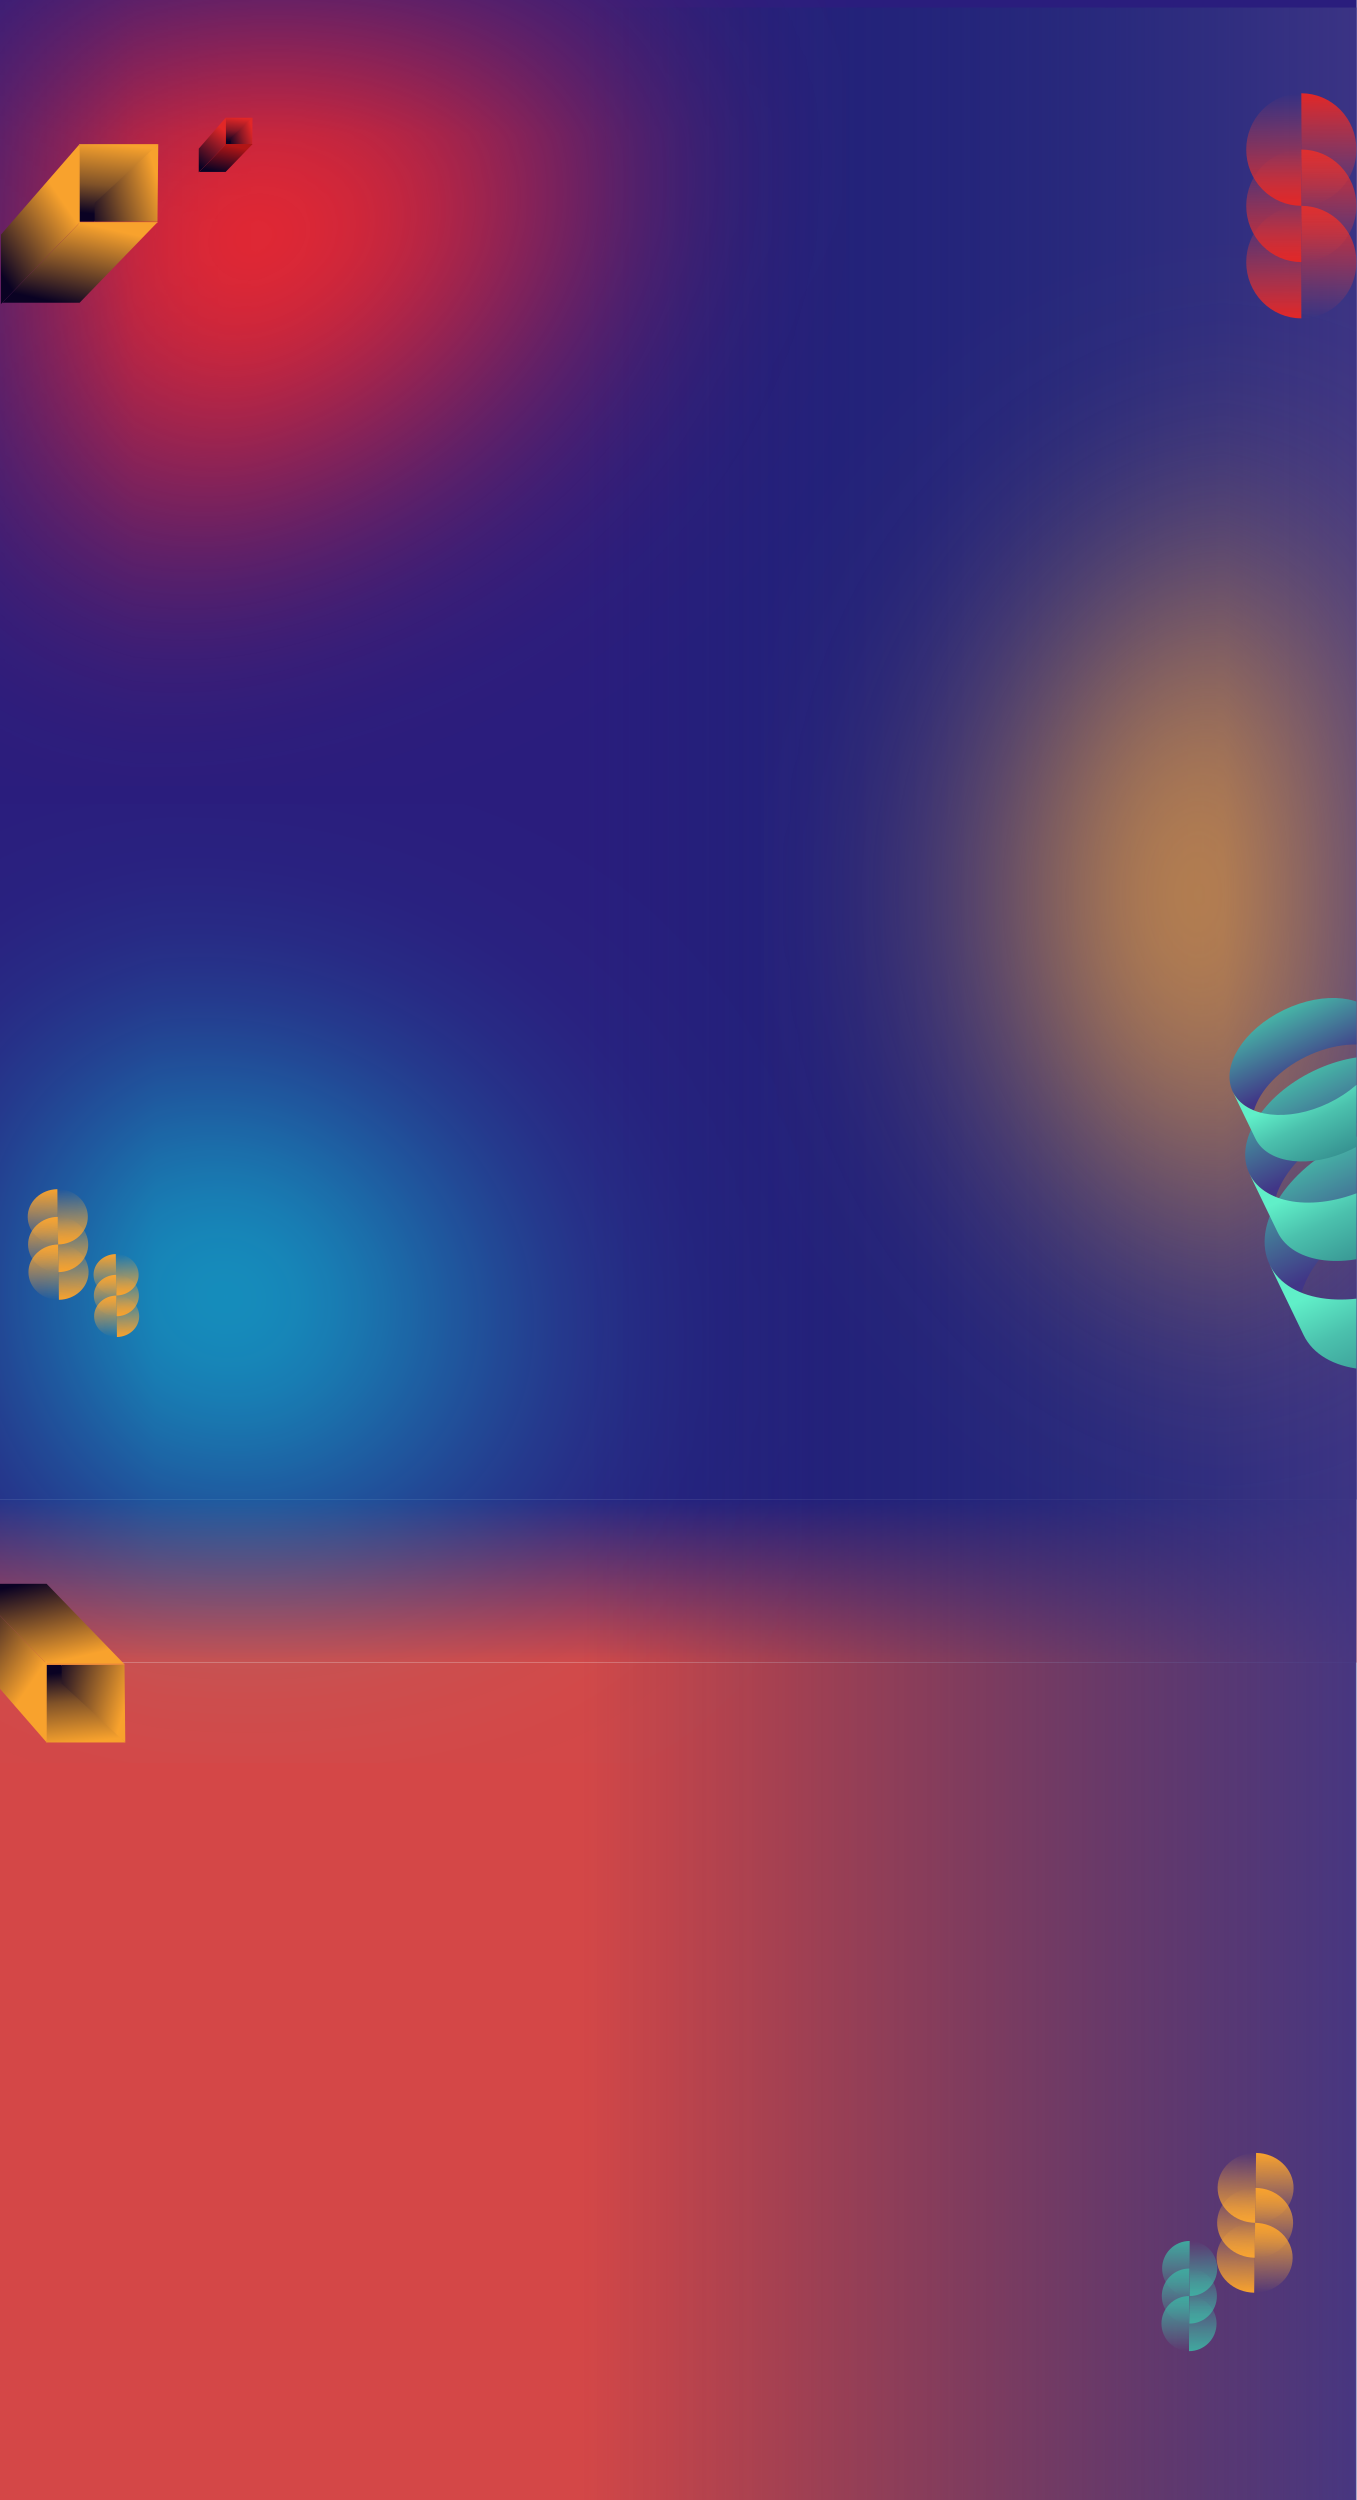
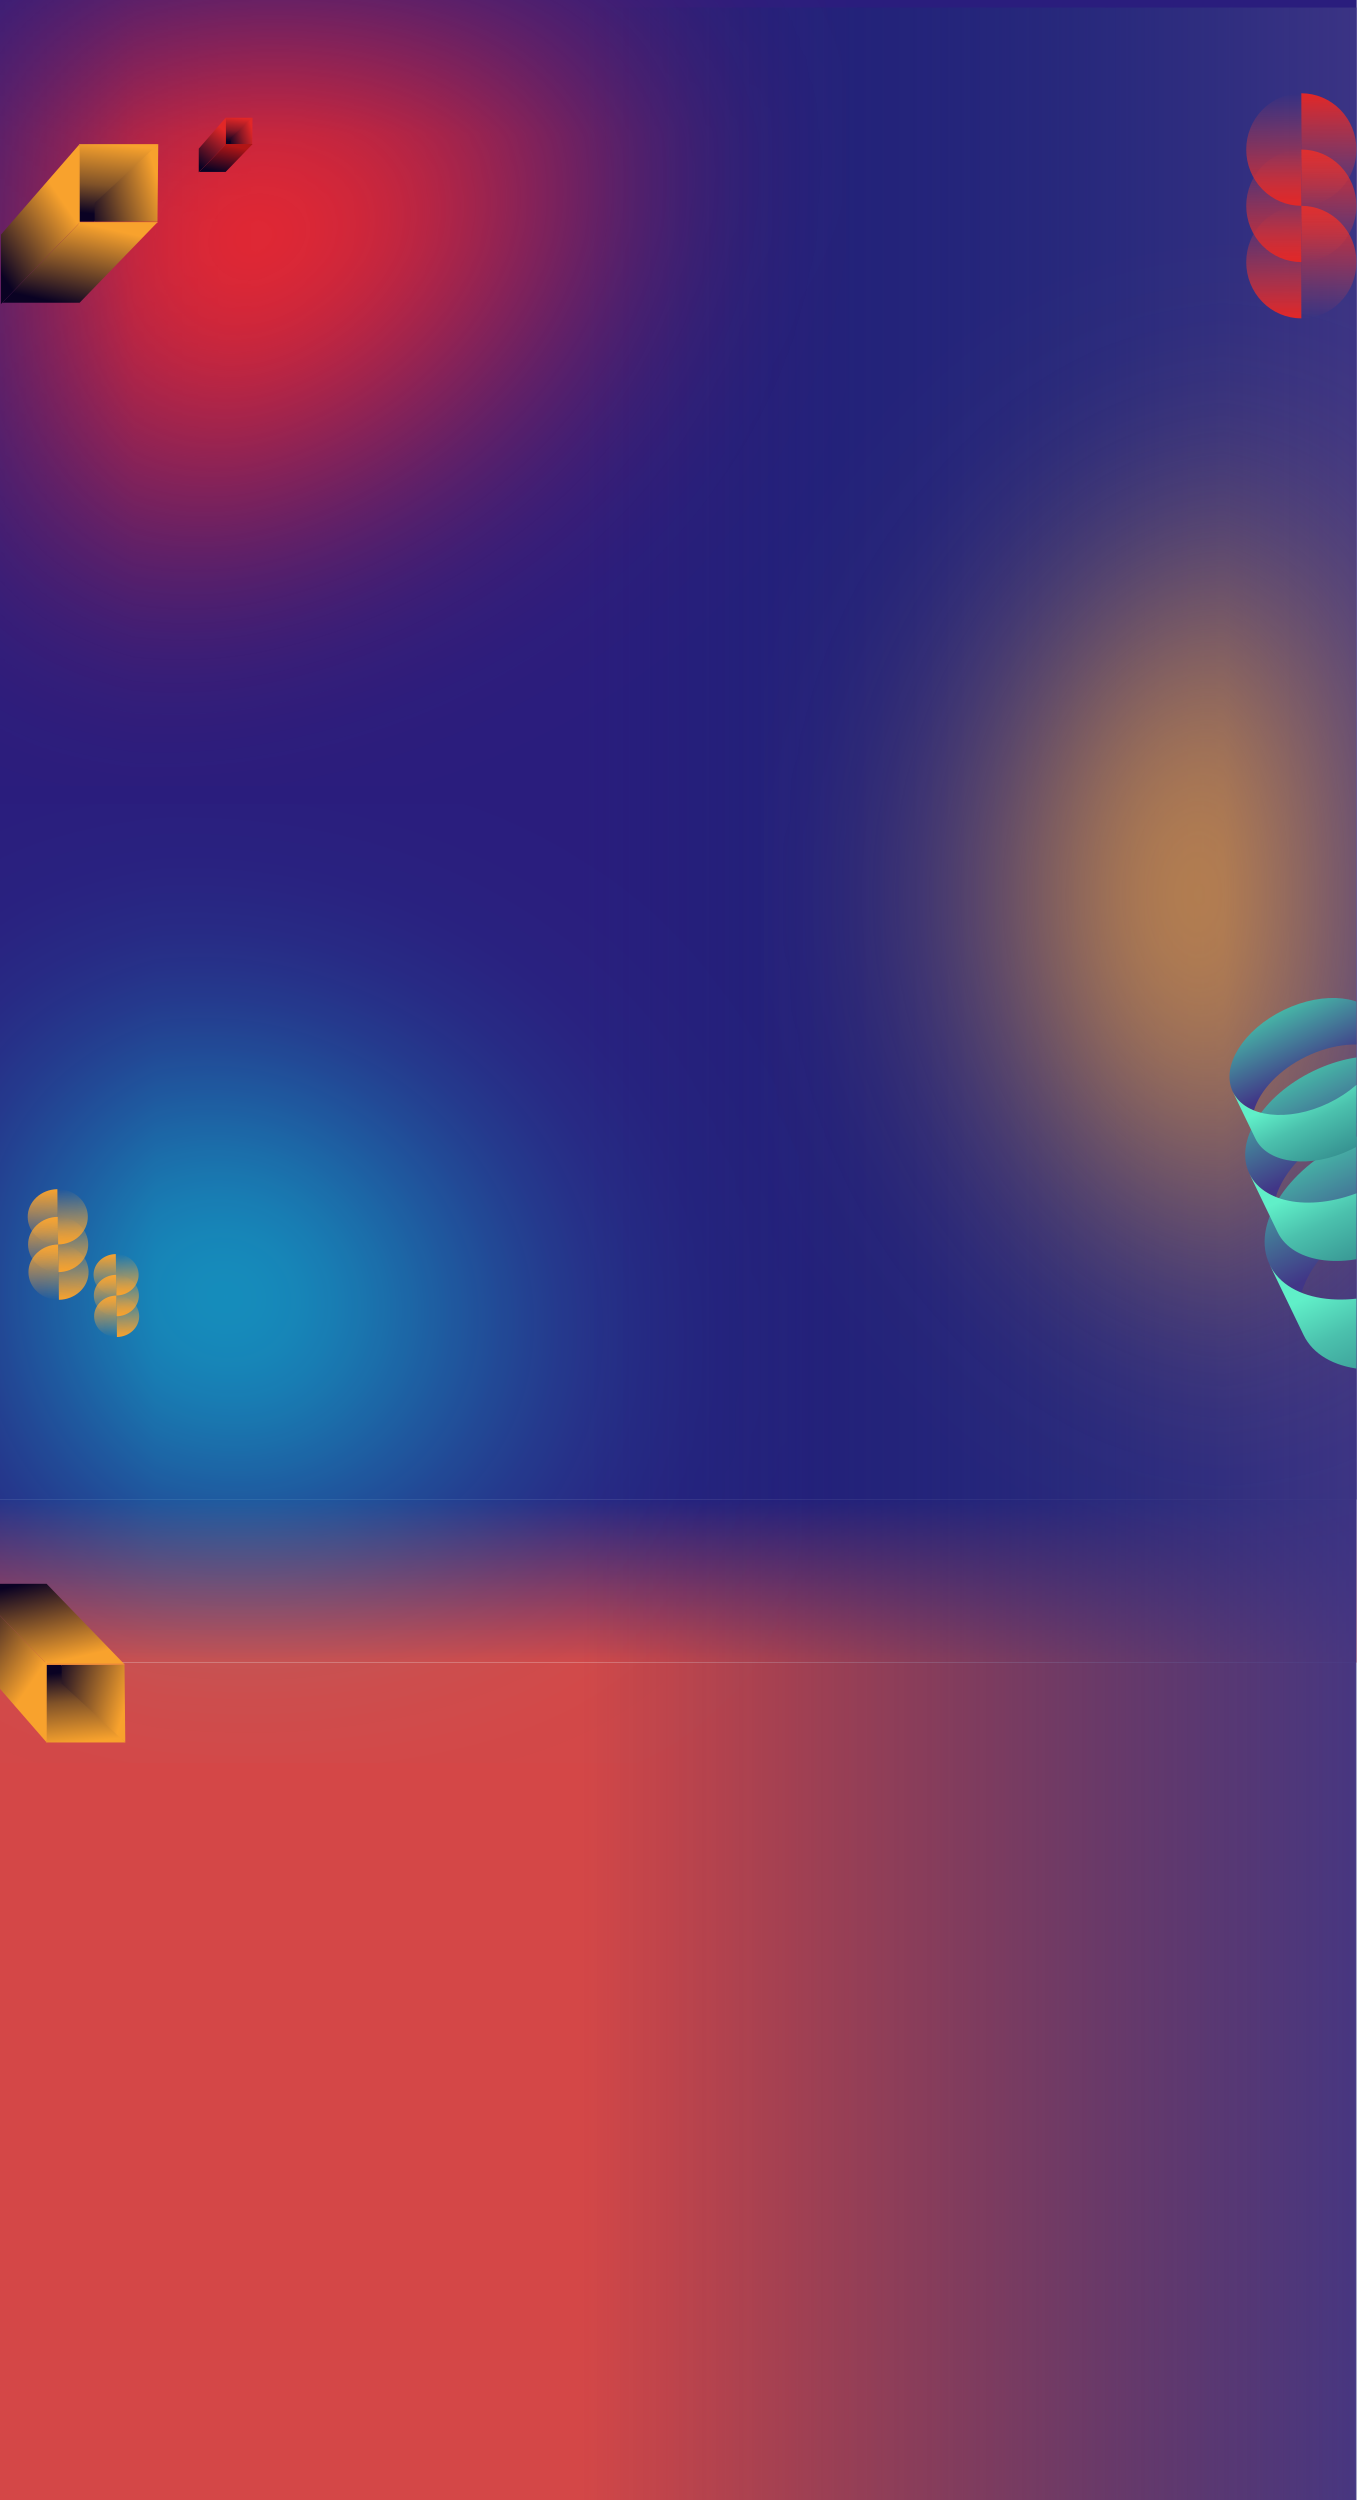
<svg xmlns="http://www.w3.org/2000/svg" width="1440" height="2654" viewBox="0 0 1440 2654" fill="none">
  <g clip-path="url(#clip0_1420_3347)">
    <rect width="1440" height="2654" fill="white" />
    <rect y="1592" width="1440" height="173" fill="url(#paint0_linear_1420_3347)" />
    <rect y="1765" width="1439" height="889" fill="#D44747" />
    <path d="M0 -7H1440V1592H0V-7Z" fill="#2A1D7D" />
    <path d="M0 -7H1440V1592H0V-7Z" fill="#2A1D7D" />
    <rect y="8" width="1440" height="4148" fill="url(#paint1_linear_1420_3347)" />
    <g filter="url(#filter0_f_1420_3347)">
      <path d="M2102 949.792C2102 1179.65 1880.28 1366 1606.78 1366C1333.28 1366 1111.56 1179.65 1111.56 949.792C1111.56 719.929 1333.28 533.588 1606.78 533.588C1880.28 533.588 2102 719.929 2102 949.792Z" fill="#F8A738" />
    </g>
    <g filter="url(#filter1_f_1420_3347)">
      <path d="M501 1521.5C501 1437.29 465.389 1356.54 402.002 1296.99C338.615 1237.45 252.643 1204 163 1204C73.357 1204 -12.615 1237.45 -76.002 1296.99C-139.389 1356.54 -175 1437.29 -175 1521.5L163 1521.5H501Z" fill="#00FFFC" />
    </g>
    <g filter="url(#filter2_f_1420_3347)">
      <ellipse cx="83.853" cy="143.702" rx="513.853" ry="389.887" fill="#FA2929" />
    </g>
    <path d="M1381.5 337.999C1365.98 337.999 1351.1 331.704 1340.13 320.498C1329.16 309.293 1323 294.095 1323 278.249C1323 262.402 1329.17 247.205 1340.14 236C1351.11 224.795 1365.99 218.5 1381.5 218.5L1381.5 278.25L1381.5 337.999Z" fill="url(#paint2_linear_1420_3347)" />
    <path d="M1381.5 218.5C1397.01 218.501 1411.89 224.796 1422.86 236.001C1433.83 247.207 1440 262.404 1440 278.251C1440 294.097 1433.83 309.295 1422.86 320.5C1411.89 331.705 1397.01 337.999 1381.5 337.999L1381.5 278.25L1381.5 218.5Z" fill="url(#paint3_linear_1420_3347)" />
    <path d="M1381.5 278.25C1365.98 278.249 1351.1 271.954 1340.13 260.749C1329.16 249.543 1323 234.346 1323 218.499C1323 202.653 1329.17 187.455 1340.14 176.25C1351.11 165.045 1365.99 158.751 1381.5 158.751L1381.5 218.5L1381.5 278.25Z" fill="url(#paint4_linear_1420_3347)" />
    <path d="M1381.5 158.751C1397.01 158.751 1411.89 165.046 1422.86 176.252C1433.83 187.457 1440 202.655 1440 218.501C1440 234.348 1433.83 249.545 1422.86 260.75C1411.89 271.955 1397.01 278.25 1381.5 278.25L1381.5 218.5L1381.5 158.751Z" fill="url(#paint5_linear_1420_3347)" />
    <path d="M1381.5 218.5C1365.99 218.5 1351.11 212.205 1340.14 200.999C1329.17 189.794 1323 174.596 1323 158.75C1323 142.903 1329.17 127.706 1340.14 116.501C1351.11 105.296 1365.99 99.001 1381.5 99.001L1381.5 158.751L1381.5 218.5Z" fill="url(#paint6_linear_1420_3347)" />
    <path d="M1381.5 99.002C1397.02 99.002 1411.9 105.297 1422.87 116.503C1433.84 127.708 1440 142.906 1440 158.752C1440 174.599 1433.83 189.796 1422.86 201.001C1411.89 212.206 1397.01 218.501 1381.5 218.501L1381.5 158.751L1381.5 99.002Z" fill="url(#paint7_linear_1420_3347)" />
    <path d="M239.523 125L210.999 157.803V183L239.523 153.525V125Z" fill="url(#paint8_linear_1420_3347)" />
    <path d="M267.574 153.524H239.525L211.476 182.524H239.525L267.574 153.524Z" fill="url(#paint9_linear_1420_3347)" />
    <path d="M239.381 125H268.049L244.828 153.095H239.381V125Z" fill="url(#paint10_linear_1420_3347)" />
    <path d="M268.049 125L267.762 153.095H244.971V146.358L268.049 125Z" fill="url(#paint11_linear_1420_3347)" />
    <path d="M267.762 153.382H239.38" stroke="url(#paint12_linear_1420_3347)" />
    <path d="M239.381 154.476V125.951" stroke="url(#paint13_linear_1420_3347)" />
    <path d="M84.502 153L0.999 249.028V322.789L84.502 236.503V153Z" fill="url(#paint14_linear_1420_3347)" />
    <path d="M166.613 236.503H84.502L2.391 321.398H84.502L166.613 236.503Z" fill="url(#paint15_linear_1420_3347)" />
    <path d="M84.083 153H168.006L100.029 235.244H84.083V153Z" fill="url(#paint16_linear_1420_3347)" />
    <path d="M168.006 153L167.167 235.244H100.448V215.522L168.006 153Z" fill="url(#paint17_linear_1420_3347)" />
    <path d="M167.166 236.084H84.083" stroke="url(#paint18_linear_1420_3347)" />
    <path d="M84.084 239.286V155.012" stroke="url(#paint19_linear_1420_3347)" />
    <path d="M62.517 1379.88C70.984 1379.76 79.062 1376.56 84.975 1370.98C90.888 1365.39 94.152 1357.87 94.047 1350.09C93.943 1342.3 90.48 1334.88 84.419 1329.45C78.358 1324.02 70.197 1321.04 61.73 1321.15L62.124 1350.52L62.517 1379.88Z" fill="url(#paint20_linear_1420_3347)" />
    <path d="M61.731 1321.15C53.264 1321.27 45.186 1324.47 39.273 1330.06C33.36 1335.64 30.096 1343.16 30.201 1350.94C30.305 1358.73 33.768 1366.15 39.829 1371.58C45.89 1377.01 54.051 1379.99 62.518 1379.88L62.124 1350.52L61.731 1321.15Z" fill="url(#paint21_linear_1420_3347)" />
    <path d="M62.115 1350.52C70.582 1350.4 78.66 1347.2 84.573 1341.61C90.486 1336.03 93.749 1328.51 93.645 1320.73C93.541 1312.94 90.077 1305.51 84.017 1300.09C77.956 1294.66 69.795 1291.68 61.328 1291.79L61.721 1321.15L62.115 1350.52Z" fill="url(#paint22_linear_1420_3347)" />
    <path d="M61.328 1291.79C52.862 1291.9 44.783 1295.11 38.87 1300.69C32.957 1306.28 29.694 1313.79 29.798 1321.58C29.903 1329.37 33.366 1336.79 39.427 1342.22C45.487 1347.64 53.649 1350.63 62.115 1350.52L61.722 1321.15L61.328 1291.79Z" fill="url(#paint23_linear_1420_3347)" />
    <path d="M61.711 1321.15C70.177 1321.04 78.256 1317.84 84.169 1312.25C90.082 1306.66 93.345 1299.15 93.241 1291.36C93.136 1283.58 89.673 1276.15 83.612 1270.73C77.552 1265.3 69.39 1262.31 60.924 1262.43L61.317 1291.79L61.711 1321.15Z" fill="url(#paint24_linear_1420_3347)" />
    <path d="M60.922 1262.43C52.456 1262.54 44.377 1265.74 38.464 1271.33C32.551 1276.92 29.288 1284.43 29.392 1292.22C29.496 1300.01 32.96 1307.43 39.02 1312.86C45.081 1318.28 53.242 1321.27 61.709 1321.15L61.316 1291.79L60.922 1262.43Z" fill="url(#paint25_linear_1420_3347)" />
    <path d="M124.13 1419.38C130.478 1419.29 136.535 1416.89 140.969 1412.7C145.402 1408.52 147.849 1402.88 147.77 1397.04C147.692 1391.21 145.095 1385.64 140.551 1381.57C136.007 1377.5 129.888 1375.26 123.54 1375.35L123.835 1397.36L124.13 1419.38Z" fill="url(#paint26_linear_1420_3347)" />
    <path d="M123.542 1375.35C117.194 1375.44 111.137 1377.84 106.703 1382.02C102.27 1386.21 99.823 1391.85 99.902 1397.69C99.98 1403.52 102.577 1409.09 107.121 1413.16C111.665 1417.23 117.784 1419.46 124.131 1419.38L123.836 1397.36L123.542 1375.35Z" fill="url(#paint27_linear_1420_3347)" />
    <path d="M123.83 1397.36C130.178 1397.28 136.234 1394.88 140.668 1390.69C145.101 1386.5 147.548 1380.87 147.47 1375.03C147.391 1369.19 144.795 1363.62 140.251 1359.56C135.707 1355.49 129.588 1353.25 123.24 1353.34L123.535 1375.35L123.83 1397.36Z" fill="url(#paint28_linear_1420_3347)" />
    <path d="M123.239 1353.34C116.891 1353.42 110.834 1355.82 106.401 1360.01C101.967 1364.2 99.521 1369.83 99.599 1375.67C99.677 1381.51 102.274 1387.08 106.818 1391.14C111.362 1395.21 117.481 1397.45 123.829 1397.36L123.534 1375.35L123.239 1353.34Z" fill="url(#paint29_linear_1420_3347)" />
    <path d="M123.525 1375.35C129.873 1375.27 135.93 1372.86 140.363 1368.68C144.796 1364.49 147.243 1358.85 147.165 1353.01C147.087 1347.18 144.49 1341.61 139.946 1337.54C135.402 1333.47 129.283 1331.24 122.935 1331.32L123.23 1353.34L123.525 1375.35Z" fill="url(#paint30_linear_1420_3347)" />
    <path d="M122.936 1331.32C116.588 1331.41 110.531 1333.81 106.098 1338C101.665 1342.18 99.218 1347.82 99.296 1353.66C99.374 1359.49 101.971 1365.06 106.515 1369.13C111.059 1373.2 117.178 1375.44 123.526 1375.35L123.231 1353.34L122.936 1331.32Z" fill="url(#paint31_linear_1420_3347)" />
    <g filter="url(#filter3_f_1420_3347)">
      <ellipse cx="325" cy="3378.11" rx="511" ry="405.082" fill="#FA2929" />
    </g>
    <g filter="url(#filter4_f_1420_3347)">
      <ellipse cx="1300.5" cy="3360.38" rx="618.5" ry="508.376" fill="#F8A738" />
    </g>
    <path d="M1381.67 1372.36C1366.35 1366.23 1354.46 1356.26 1347.9 1342.67C1328.02 1301.46 1364.69 1242.59 1429.8 1211.18C1494.91 1179.76 1563.81 1187.71 1583.69 1228.92C1590.25 1242.51 1590.65 1258.02 1585.92 1273.83C1554.77 1261.36 1509.43 1264.74 1465.8 1285.79C1422.16 1306.84 1391.3 1340.23 1381.67 1372.36Z" fill="url(#paint32_linear_1420_3347)" />
    <path d="M1501.79 1360.41C1436.68 1391.82 1367.78 1383.87 1347.9 1342.67L1383.9 1417.28C1403.78 1458.49 1472.68 1466.43 1537.79 1435.02C1602.9 1403.61 1639.57 1344.74 1619.69 1303.53L1583.69 1228.92C1603.57 1270.12 1566.9 1328.99 1501.79 1360.41Z" fill="url(#paint33_linear_1420_3347)" />
    <path d="M1354.39 1270.71C1341.68 1265.62 1331.81 1257.35 1326.37 1246.07C1309.88 1211.88 1340.3 1163.03 1394.33 1136.96C1448.36 1110.9 1505.53 1117.49 1522.03 1151.68C1527.47 1162.96 1527.8 1175.83 1523.87 1188.95C1498.03 1178.61 1460.41 1181.41 1424.2 1198.88C1387.99 1216.34 1362.38 1244.05 1354.39 1270.71Z" fill="url(#paint34_linear_1420_3347)" />
    <path d="M1454.07 1260.79C1400.04 1286.85 1342.87 1280.26 1326.37 1246.07L1356.24 1307.98C1372.74 1342.18 1429.91 1348.77 1483.94 1322.7C1537.97 1296.64 1568.39 1247.79 1551.9 1213.59L1522.03 1151.68C1538.52 1185.87 1508.1 1234.72 1454.07 1260.79Z" fill="url(#paint35_linear_1420_3347)" />
    <path d="M1331.16 1178.85C1321.02 1174.79 1313.15 1168.19 1308.81 1159.19C1295.65 1131.91 1319.92 1092.95 1363.02 1072.15C1406.12 1051.36 1451.73 1056.62 1464.89 1083.9C1469.23 1092.89 1469.5 1103.16 1466.36 1113.63C1445.75 1105.37 1415.73 1107.61 1386.85 1121.54C1357.96 1135.48 1337.53 1157.58 1331.16 1178.85Z" fill="url(#paint36_linear_1420_3347)" />
    <path d="M1410.67 1170.93C1367.57 1191.73 1321.97 1186.47 1308.81 1159.19L1332.64 1208.58C1345.79 1235.86 1391.4 1241.12 1434.5 1220.32C1477.6 1199.53 1501.87 1160.56 1488.71 1133.29L1464.89 1083.9C1478.05 1111.17 1453.77 1150.14 1410.67 1170.93Z" fill="url(#paint37_linear_1420_3347)" />
    <path d="M49.502 1849.79L-34.001 1753.76V1680L49.502 1766.29V1849.79Z" fill="url(#paint38_linear_1420_3347)" />
    <path d="M131.613 1766.29H49.502L-32.609 1681.39H49.502L131.613 1766.29Z" fill="url(#paint39_linear_1420_3347)" />
    <path d="M49.083 1849.79H133.006L65.028 1767.55H49.083V1849.79Z" fill="url(#paint40_linear_1420_3347)" />
    <path d="M133.006 1849.79L132.167 1767.55H65.448V1787.27L133.006 1849.79Z" fill="url(#paint41_linear_1420_3347)" />
    <path d="M132.166 1766.71H49.083" stroke="url(#paint42_linear_1420_3347)" />
    <path d="M49.084 1763.5L49.084 1847.78" stroke="url(#paint43_linear_1420_3347)" />
-     <path d="M1262.95 2437.5C1270.7 2437.5 1278.14 2434.42 1283.63 2428.93C1289.12 2423.45 1292.2 2416.01 1292.2 2408.25C1292.2 2400.49 1289.12 2393.05 1283.63 2387.57C1278.14 2382.08 1270.7 2379 1262.95 2379L1262.95 2408.25V2437.5Z" fill="url(#paint44_linear_1420_3347)" />
-     <path d="M1262.95 2379C1255.19 2379 1247.75 2382.08 1242.26 2387.57C1236.78 2393.05 1233.7 2400.49 1233.7 2408.25C1233.7 2416.01 1236.78 2423.45 1242.26 2428.93C1247.75 2434.42 1255.19 2437.5 1262.95 2437.5L1262.95 2408.25V2379Z" fill="url(#paint45_linear_1420_3347)" />
-     <path d="M1262.6 2466.75C1270.36 2466.75 1277.8 2463.67 1283.28 2458.18C1288.77 2452.7 1291.85 2445.26 1291.85 2437.5C1291.85 2429.74 1288.77 2422.3 1283.28 2416.82C1277.8 2411.33 1270.36 2408.25 1262.6 2408.25L1262.6 2437.5V2466.75Z" fill="url(#paint46_linear_1420_3347)" />
-     <path d="M1262.6 2408.25C1254.84 2408.25 1247.4 2411.33 1241.91 2416.82C1236.43 2422.3 1233.35 2429.74 1233.35 2437.5C1233.35 2445.26 1236.43 2452.7 1241.91 2458.18C1247.4 2463.67 1254.84 2466.75 1262.6 2466.75L1262.6 2437.5V2408.25Z" fill="url(#paint47_linear_1420_3347)" />
-     <path d="M1262.25 2496C1270.01 2496 1277.45 2492.92 1282.93 2487.43C1288.42 2481.95 1291.5 2474.51 1291.5 2466.75C1291.5 2458.99 1288.42 2451.55 1282.93 2446.07C1277.45 2440.58 1270.01 2437.5 1262.25 2437.5L1262.25 2466.75V2496Z" fill="url(#paint48_linear_1420_3347)" />
-     <path d="M1262.25 2437.5C1254.49 2437.5 1247.05 2440.58 1241.57 2446.07C1236.08 2451.55 1233 2458.99 1233 2466.75C1233 2474.51 1236.08 2481.95 1241.57 2487.43C1247.05 2492.92 1254.49 2496 1262.25 2496L1262.25 2466.75V2437.5Z" fill="url(#paint49_linear_1420_3347)" />
-     <path d="M1333.45 2285.54C1344.14 2285.68 1354.35 2289.73 1361.82 2296.79C1369.29 2303.85 1373.41 2313.34 1373.28 2323.18C1373.15 2333.02 1368.77 2342.4 1361.12 2349.25C1353.46 2356.11 1343.15 2359.88 1332.45 2359.74L1332.95 2322.64L1333.45 2285.54Z" fill="url(#paint50_linear_1420_3347)" />
-     <path d="M1332.45 2359.74C1321.76 2359.59 1311.55 2355.55 1304.08 2348.49C1296.61 2341.43 1292.49 2331.94 1292.62 2322.1C1292.75 2312.26 1297.13 2302.88 1304.78 2296.02C1312.44 2289.17 1322.75 2285.4 1333.45 2285.54L1332.95 2322.64L1332.45 2359.74Z" fill="url(#paint51_linear_1420_3347)" />
-     <path d="M1332.94 2322.64C1343.64 2322.78 1353.84 2326.83 1361.31 2333.89C1368.78 2340.94 1372.91 2350.44 1372.77 2360.28C1372.64 2370.11 1368.27 2379.49 1360.61 2386.35C1352.95 2393.2 1342.64 2396.98 1331.94 2396.83L1332.44 2359.74L1332.94 2322.64Z" fill="url(#paint52_linear_1420_3347)" />
-     <path d="M1331.94 2396.83C1321.25 2396.69 1311.04 2392.64 1303.57 2385.58C1296.1 2378.53 1291.98 2369.03 1292.11 2359.19C1292.24 2349.36 1296.62 2339.98 1304.27 2333.12C1311.93 2326.27 1322.24 2322.49 1332.94 2322.64L1332.44 2359.74L1331.94 2396.83Z" fill="url(#paint53_linear_1420_3347)" />
-     <path d="M1332.43 2359.73C1343.12 2359.88 1353.33 2363.92 1360.8 2370.98C1368.27 2378.04 1372.39 2387.53 1372.26 2397.37C1372.13 2407.21 1367.76 2416.59 1360.1 2423.45C1352.44 2430.3 1342.13 2434.07 1331.43 2433.93L1331.93 2396.83L1332.43 2359.73Z" fill="url(#paint54_linear_1420_3347)" />
-     <path d="M1331.43 2433.93C1320.74 2433.79 1310.53 2429.74 1303.06 2422.68C1295.59 2415.62 1291.46 2406.13 1291.6 2396.29C1291.73 2386.45 1296.1 2377.07 1303.76 2370.22C1311.42 2363.36 1321.73 2359.59 1332.43 2359.73L1331.93 2396.83L1331.43 2433.93Z" fill="url(#paint55_linear_1420_3347)" />
  </g>
  <defs>
    <filter id="filter0_f_1420_3347" x="811.559" y="233.588" width="1590.44" height="1432.41" filterUnits="userSpaceOnUse" color-interpolation-filters="sRGB">
      <feFlood flood-opacity="0" result="BackgroundImageFix" />
      <feBlend mode="normal" in="SourceGraphic" in2="BackgroundImageFix" result="shape" />
      <feGaussianBlur stdDeviation="150" result="effect1_foregroundBlur_1420_3347" />
    </filter>
    <filter id="filter1_f_1420_3347" x="-525" y="854" width="1376" height="1017.5" filterUnits="userSpaceOnUse" color-interpolation-filters="sRGB">
      <feFlood flood-opacity="0" result="BackgroundImageFix" />
      <feBlend mode="normal" in="SourceGraphic" in2="BackgroundImageFix" result="shape" />
      <feGaussianBlur stdDeviation="175" result="effect1_foregroundBlur_1420_3347" />
    </filter>
    <filter id="filter2_f_1420_3347" x="-730" y="-546.185" width="1627.71" height="1379.77" filterUnits="userSpaceOnUse" color-interpolation-filters="sRGB">
      <feFlood flood-opacity="0" result="BackgroundImageFix" />
      <feBlend mode="normal" in="SourceGraphic" in2="BackgroundImageFix" result="shape" />
      <feGaussianBlur stdDeviation="150" result="effect1_foregroundBlur_1420_3347" />
    </filter>
    <filter id="filter3_f_1420_3347" x="-686" y="2473.02" width="2022" height="1810.16" filterUnits="userSpaceOnUse" color-interpolation-filters="sRGB">
      <feFlood flood-opacity="0" result="BackgroundImageFix" />
      <feBlend mode="normal" in="SourceGraphic" in2="BackgroundImageFix" result="shape" />
      <feGaussianBlur stdDeviation="250" result="effect1_foregroundBlur_1420_3347" />
    </filter>
    <filter id="filter4_f_1420_3347" x="82" y="2252" width="2437" height="2216.75" filterUnits="userSpaceOnUse" color-interpolation-filters="sRGB">
      <feFlood flood-opacity="0" result="BackgroundImageFix" />
      <feBlend mode="normal" in="SourceGraphic" in2="BackgroundImageFix" result="shape" />
      <feGaussianBlur stdDeviation="300" result="effect1_foregroundBlur_1420_3347" />
    </filter>
    <linearGradient id="paint0_linear_1420_3347" x1="720" y1="1592" x2="720" y2="1765" gradientUnits="userSpaceOnUse">
      <stop stop-color="#2A1D7D" />
      <stop offset="1" stop-color="#D44747" />
    </linearGradient>
    <linearGradient id="paint1_linear_1420_3347" x1="614.4" y1="2082" x2="1507.2" y2="2082" gradientUnits="userSpaceOnUse">
      <stop stop-color="#00296B" stop-opacity="0" />
      <stop offset="1" stop-color="#413687" />
    </linearGradient>
    <linearGradient id="paint2_linear_1420_3347" x1="1381.5" y1="218.5" x2="1381.5" y2="337.999" gradientUnits="userSpaceOnUse">
      <stop stop-color="#D44747" stop-opacity="0" />
      <stop offset="1" stop-color="#E22727" />
    </linearGradient>
    <linearGradient id="paint3_linear_1420_3347" x1="1381.5" y1="337.999" x2="1381.5" y2="218.5" gradientUnits="userSpaceOnUse">
      <stop stop-color="#D44747" stop-opacity="0" />
      <stop offset="1" stop-color="#E22727" />
    </linearGradient>
    <linearGradient id="paint4_linear_1420_3347" x1="1381.5" y1="158.751" x2="1381.5" y2="278.25" gradientUnits="userSpaceOnUse">
      <stop stop-color="#D44747" stop-opacity="0" />
      <stop offset="1" stop-color="#E22727" />
    </linearGradient>
    <linearGradient id="paint5_linear_1420_3347" x1="1381.5" y1="278.25" x2="1381.5" y2="158.751" gradientUnits="userSpaceOnUse">
      <stop stop-color="#D44747" stop-opacity="0" />
      <stop offset="1" stop-color="#E22727" />
    </linearGradient>
    <linearGradient id="paint6_linear_1420_3347" x1="1381.5" y1="99.001" x2="1381.5" y2="218.5" gradientUnits="userSpaceOnUse">
      <stop stop-color="#D44747" stop-opacity="0" />
      <stop offset="1" stop-color="#E22727" />
    </linearGradient>
    <linearGradient id="paint7_linear_1420_3347" x1="1381.5" y1="218.501" x2="1381.5" y2="99.002" gradientUnits="userSpaceOnUse">
      <stop stop-color="#D44747" stop-opacity="0" />
      <stop offset="1" stop-color="#E22727" />
    </linearGradient>
    <linearGradient id="paint8_linear_1420_3347" x1="239.523" y1="139.738" x2="210.999" y2="175.869" gradientUnits="userSpaceOnUse">
      <stop stop-color="#E22727" />
      <stop offset="1" stop-color="#0A0223" />
    </linearGradient>
    <linearGradient id="paint9_linear_1420_3347" x1="240" y1="153.524" x2="233.345" y2="183" gradientUnits="userSpaceOnUse">
      <stop stop-color="#B21515" />
      <stop offset="1" stop-color="#0A0223" />
    </linearGradient>
    <linearGradient id="paint10_linear_1420_3347" x1="251.278" y1="125" x2="248.51" y2="150.718" gradientUnits="userSpaceOnUse">
      <stop stop-color="#E22727" />
      <stop offset="0.529" stop-color="#871725" />
      <stop offset="1" stop-color="#0A0223" />
    </linearGradient>
    <linearGradient id="paint11_linear_1420_3347" x1="267.762" y1="137.757" x2="240.603" y2="145.419" gradientUnits="userSpaceOnUse">
      <stop stop-color="#E22727" />
      <stop offset="0.425" stop-color="#8F1925" />
      <stop offset="1" stop-color="#0A0223" />
    </linearGradient>
    <linearGradient id="paint12_linear_1420_3347" x1="268.048" y1="153.532" x2="239.524" y2="153.532" gradientUnits="userSpaceOnUse">
      <stop stop-color="#AA1416" />
      <stop offset="0.29" stop-color="#B21515" />
      <stop offset="1" stop-color="#B21515" />
    </linearGradient>
    <linearGradient id="paint13_linear_1420_3347" x1="239.532" y1="126.426" x2="239.08" y2="154.476" gradientUnits="userSpaceOnUse">
      <stop stop-color="#E22727" />
      <stop offset="0.507" stop-color="#D92627" />
      <stop offset="1" stop-color="#B21515" />
    </linearGradient>
    <linearGradient id="paint14_linear_1420_3347" x1="81.484" y1="235.497" x2="0.999" y2="290.83" gradientUnits="userSpaceOnUse">
      <stop stop-color="#F8A22D" />
      <stop offset="1" stop-color="#0A0223" />
    </linearGradient>
    <linearGradient id="paint15_linear_1420_3347" x1="85.894" y1="236.503" x2="66.41" y2="322.789" gradientUnits="userSpaceOnUse">
      <stop stop-color="#F8A22D" />
      <stop offset="1" stop-color="#0A0223" />
    </linearGradient>
    <linearGradient id="paint16_linear_1420_3347" x1="118.911" y1="153" x2="110.806" y2="228.288" gradientUnits="userSpaceOnUse">
      <stop stop-color="#F8A22D" />
      <stop offset="0.586" stop-color="#805228" />
      <stop offset="1" stop-color="#0A0223" />
    </linearGradient>
    <linearGradient id="paint17_linear_1420_3347" x1="167.167" y1="190.346" x2="87.659" y2="212.775" gradientUnits="userSpaceOnUse">
      <stop stop-color="#F8A22D" />
      <stop offset="0.529" stop-color="#7E5028" />
      <stop offset="1" stop-color="#0A0223" />
    </linearGradient>
    <linearGradient id="paint18_linear_1420_3347" x1="168.005" y1="236.235" x2="84.502" y2="236.235" gradientUnits="userSpaceOnUse">
      <stop stop-color="#F8A22D" />
      <stop offset="1" stop-color="#F8A22D" />
    </linearGradient>
    <linearGradient id="paint19_linear_1420_3347" x1="84.235" y1="157.175" x2="80.368" y2="239.127" gradientUnits="userSpaceOnUse">
      <stop stop-color="#F8A22D" />
      <stop offset="0.477" stop-color="#F19D2D" />
      <stop offset="1" stop-color="#F8A22D" />
      <stop offset="1" stop-color="#F8A22D" />
    </linearGradient>
    <linearGradient id="paint20_linear_1420_3347" x1="61.73" y1="1321.15" x2="62.517" y2="1379.88" gradientUnits="userSpaceOnUse">
      <stop stop-color="#FBAB3D" stop-opacity="0" />
      <stop offset="1" stop-color="#F8A22D" />
    </linearGradient>
    <linearGradient id="paint21_linear_1420_3347" x1="62.518" y1="1379.88" x2="61.731" y2="1321.15" gradientUnits="userSpaceOnUse">
      <stop stop-color="#FBAB3D" stop-opacity="0" />
      <stop offset="1" stop-color="#F8A22D" />
    </linearGradient>
    <linearGradient id="paint22_linear_1420_3347" x1="61.328" y1="1291.79" x2="62.115" y2="1350.52" gradientUnits="userSpaceOnUse">
      <stop stop-color="#FBAB3D" stop-opacity="0" />
      <stop offset="1" stop-color="#F8A22D" />
    </linearGradient>
    <linearGradient id="paint23_linear_1420_3347" x1="62.115" y1="1350.52" x2="61.328" y2="1291.79" gradientUnits="userSpaceOnUse">
      <stop stop-color="#FBAB3D" stop-opacity="0" />
      <stop offset="1" stop-color="#F8A22D" />
    </linearGradient>
    <linearGradient id="paint24_linear_1420_3347" x1="60.924" y1="1262.43" x2="61.711" y2="1321.15" gradientUnits="userSpaceOnUse">
      <stop stop-color="#FBAB3D" stop-opacity="0" />
      <stop offset="1" stop-color="#F8A22D" />
    </linearGradient>
    <linearGradient id="paint25_linear_1420_3347" x1="61.709" y1="1321.15" x2="60.922" y2="1262.43" gradientUnits="userSpaceOnUse">
      <stop stop-color="#FBAB3D" stop-opacity="0" />
      <stop offset="1" stop-color="#F8A22D" />
    </linearGradient>
    <linearGradient id="paint26_linear_1420_3347" x1="123.54" y1="1375.35" x2="124.13" y2="1419.38" gradientUnits="userSpaceOnUse">
      <stop stop-color="#FBAB3D" stop-opacity="0" />
      <stop offset="1" stop-color="#F8A22D" />
    </linearGradient>
    <linearGradient id="paint27_linear_1420_3347" x1="124.131" y1="1419.38" x2="123.542" y2="1375.35" gradientUnits="userSpaceOnUse">
      <stop stop-color="#FBAB3D" stop-opacity="0" />
      <stop offset="1" stop-color="#F8A22D" />
    </linearGradient>
    <linearGradient id="paint28_linear_1420_3347" x1="123.24" y1="1353.34" x2="123.83" y2="1397.36" gradientUnits="userSpaceOnUse">
      <stop stop-color="#FBAB3D" stop-opacity="0" />
      <stop offset="1" stop-color="#F8A22D" />
    </linearGradient>
    <linearGradient id="paint29_linear_1420_3347" x1="123.829" y1="1397.36" x2="123.239" y2="1353.34" gradientUnits="userSpaceOnUse">
      <stop stop-color="#FBAB3D" stop-opacity="0" />
      <stop offset="1" stop-color="#F8A22D" />
    </linearGradient>
    <linearGradient id="paint30_linear_1420_3347" x1="122.935" y1="1331.32" x2="123.525" y2="1375.35" gradientUnits="userSpaceOnUse">
      <stop stop-color="#FBAB3D" stop-opacity="0" />
      <stop offset="1" stop-color="#F8A22D" />
    </linearGradient>
    <linearGradient id="paint31_linear_1420_3347" x1="123.526" y1="1375.35" x2="122.936" y2="1331.32" gradientUnits="userSpaceOnUse">
      <stop stop-color="#FBAB3D" stop-opacity="0" />
      <stop offset="1" stop-color="#F8A22D" />
    </linearGradient>
    <linearGradient id="paint32_linear_1420_3347" x1="1429.8" y1="1211.18" x2="1479.29" y2="1313.77" gradientUnits="userSpaceOnUse">
      <stop stop-color="#46B4A6" />
      <stop offset="1" stop-color="#413687" />
    </linearGradient>
    <linearGradient id="paint33_linear_1420_3347" x1="1486.79" y1="1329.32" x2="1537.79" y2="1435.02" gradientUnits="userSpaceOnUse">
      <stop stop-color="#60EFC8" />
      <stop offset="0.42" stop-color="#4BC1AD" />
      <stop offset="1" stop-color="#379392" />
    </linearGradient>
    <linearGradient id="paint34_linear_1420_3347" x1="1394.33" y1="1136.96" x2="1435.4" y2="1222.09" gradientUnits="userSpaceOnUse">
      <stop stop-color="#46B4A6" />
      <stop offset="1" stop-color="#413687" />
    </linearGradient>
    <linearGradient id="paint35_linear_1420_3347" x1="1441.62" y1="1234.99" x2="1483.94" y2="1322.7" gradientUnits="userSpaceOnUse">
      <stop stop-color="#60EFC8" />
      <stop offset="0.42" stop-color="#4BC1AD" />
      <stop offset="1" stop-color="#379392" />
    </linearGradient>
    <linearGradient id="paint36_linear_1420_3347" x1="1363.02" y1="1072.15" x2="1395.78" y2="1140.07" gradientUnits="userSpaceOnUse">
      <stop stop-color="#46B4A6" />
      <stop offset="1" stop-color="#413687" />
    </linearGradient>
    <linearGradient id="paint37_linear_1420_3347" x1="1400.75" y1="1150.35" x2="1434.5" y2="1220.32" gradientUnits="userSpaceOnUse">
      <stop stop-color="#60EFC8" />
      <stop offset="0.42" stop-color="#4BC1AD" />
      <stop offset="1" stop-color="#379392" />
    </linearGradient>
    <linearGradient id="paint38_linear_1420_3347" x1="46.484" y1="1767.29" x2="-34.001" y2="1711.96" gradientUnits="userSpaceOnUse">
      <stop stop-color="#F8A22D" />
      <stop offset="1" stop-color="#0A0223" />
    </linearGradient>
    <linearGradient id="paint39_linear_1420_3347" x1="50.894" y1="1766.29" x2="31.41" y2="1680" gradientUnits="userSpaceOnUse">
      <stop stop-color="#F8A22D" />
      <stop offset="1" stop-color="#0A0223" />
    </linearGradient>
    <linearGradient id="paint40_linear_1420_3347" x1="83.911" y1="1849.79" x2="75.806" y2="1774.5" gradientUnits="userSpaceOnUse">
      <stop stop-color="#F8A22D" />
      <stop offset="0.586" stop-color="#805228" />
      <stop offset="1" stop-color="#0A0223" />
    </linearGradient>
    <linearGradient id="paint41_linear_1420_3347" x1="132.167" y1="1812.44" x2="52.66" y2="1790.01" gradientUnits="userSpaceOnUse">
      <stop stop-color="#F8A22D" />
      <stop offset="0.529" stop-color="#7E5028" />
      <stop offset="1" stop-color="#0A0223" />
    </linearGradient>
    <linearGradient id="paint42_linear_1420_3347" x1="133.005" y1="1766.55" x2="49.502" y2="1766.55" gradientUnits="userSpaceOnUse">
      <stop stop-color="#F8A22D" />
      <stop offset="1" stop-color="#F8A22D" />
    </linearGradient>
    <linearGradient id="paint43_linear_1420_3347" x1="49.235" y1="1845.61" x2="45.368" y2="1763.66" gradientUnits="userSpaceOnUse">
      <stop stop-color="#F8A22D" />
      <stop offset="0.477" stop-color="#F19D2D" />
      <stop offset="1" stop-color="#F8A22D" />
-       <stop offset="1" stop-color="#F8A22D" />
-     </linearGradient>
-     <linearGradient id="paint44_linear_1420_3347" x1="1262.95" y1="2379" x2="1262.95" y2="2437.5" gradientUnits="userSpaceOnUse">
-       <stop stop-color="#45B3A5" stop-opacity="0" />
-       <stop offset="1" stop-color="#40A89F" />
-     </linearGradient>
-     <linearGradient id="paint45_linear_1420_3347" x1="1262.95" y1="2437.5" x2="1262.95" y2="2379" gradientUnits="userSpaceOnUse">
-       <stop stop-color="#45B3A5" stop-opacity="0" />
-       <stop offset="1" stop-color="#40A89F" />
-     </linearGradient>
-     <linearGradient id="paint46_linear_1420_3347" x1="1262.6" y1="2408.25" x2="1262.6" y2="2466.75" gradientUnits="userSpaceOnUse">
-       <stop stop-color="#45B3A5" stop-opacity="0" />
-       <stop offset="1" stop-color="#40A89F" />
-     </linearGradient>
-     <linearGradient id="paint47_linear_1420_3347" x1="1262.6" y1="2466.75" x2="1262.6" y2="2408.25" gradientUnits="userSpaceOnUse">
-       <stop stop-color="#45B3A5" stop-opacity="0" />
-       <stop offset="1" stop-color="#40A89F" />
-     </linearGradient>
-     <linearGradient id="paint48_linear_1420_3347" x1="1262.25" y1="2437.5" x2="1262.25" y2="2496" gradientUnits="userSpaceOnUse">
-       <stop stop-color="#45B3A5" stop-opacity="0" />
-       <stop offset="1" stop-color="#40A89F" />
-     </linearGradient>
-     <linearGradient id="paint49_linear_1420_3347" x1="1262.25" y1="2496" x2="1262.25" y2="2437.5" gradientUnits="userSpaceOnUse">
-       <stop stop-color="#45B3A5" stop-opacity="0" />
-       <stop offset="1" stop-color="#40A89F" />
-     </linearGradient>
-     <linearGradient id="paint50_linear_1420_3347" x1="1332.45" y1="2359.74" x2="1333.45" y2="2285.54" gradientUnits="userSpaceOnUse">
-       <stop stop-color="#FBAB3D" stop-opacity="0" />
-       <stop offset="1" stop-color="#F8A22D" />
-     </linearGradient>
-     <linearGradient id="paint51_linear_1420_3347" x1="1333.45" y1="2285.54" x2="1332.45" y2="2359.74" gradientUnits="userSpaceOnUse">
-       <stop stop-color="#FBAB3D" stop-opacity="0" />
-       <stop offset="1" stop-color="#F8A22D" />
-     </linearGradient>
-     <linearGradient id="paint52_linear_1420_3347" x1="1331.94" y1="2396.83" x2="1332.94" y2="2322.64" gradientUnits="userSpaceOnUse">
-       <stop stop-color="#FBAB3D" stop-opacity="0" />
-       <stop offset="1" stop-color="#F8A22D" />
-     </linearGradient>
-     <linearGradient id="paint53_linear_1420_3347" x1="1332.94" y1="2322.64" x2="1331.94" y2="2396.83" gradientUnits="userSpaceOnUse">
-       <stop stop-color="#FBAB3D" stop-opacity="0" />
-       <stop offset="1" stop-color="#F8A22D" />
-     </linearGradient>
-     <linearGradient id="paint54_linear_1420_3347" x1="1331.43" y1="2433.93" x2="1332.43" y2="2359.73" gradientUnits="userSpaceOnUse">
-       <stop stop-color="#FBAB3D" stop-opacity="0" />
-       <stop offset="1" stop-color="#F8A22D" />
-     </linearGradient>
-     <linearGradient id="paint55_linear_1420_3347" x1="1332.43" y1="2359.73" x2="1331.43" y2="2433.93" gradientUnits="userSpaceOnUse">
-       <stop stop-color="#FBAB3D" stop-opacity="0" />
      <stop offset="1" stop-color="#F8A22D" />
    </linearGradient>
    <clipPath id="clip0_1420_3347">
      <rect width="1440" height="2654" fill="white" />
    </clipPath>
  </defs>
</svg>
